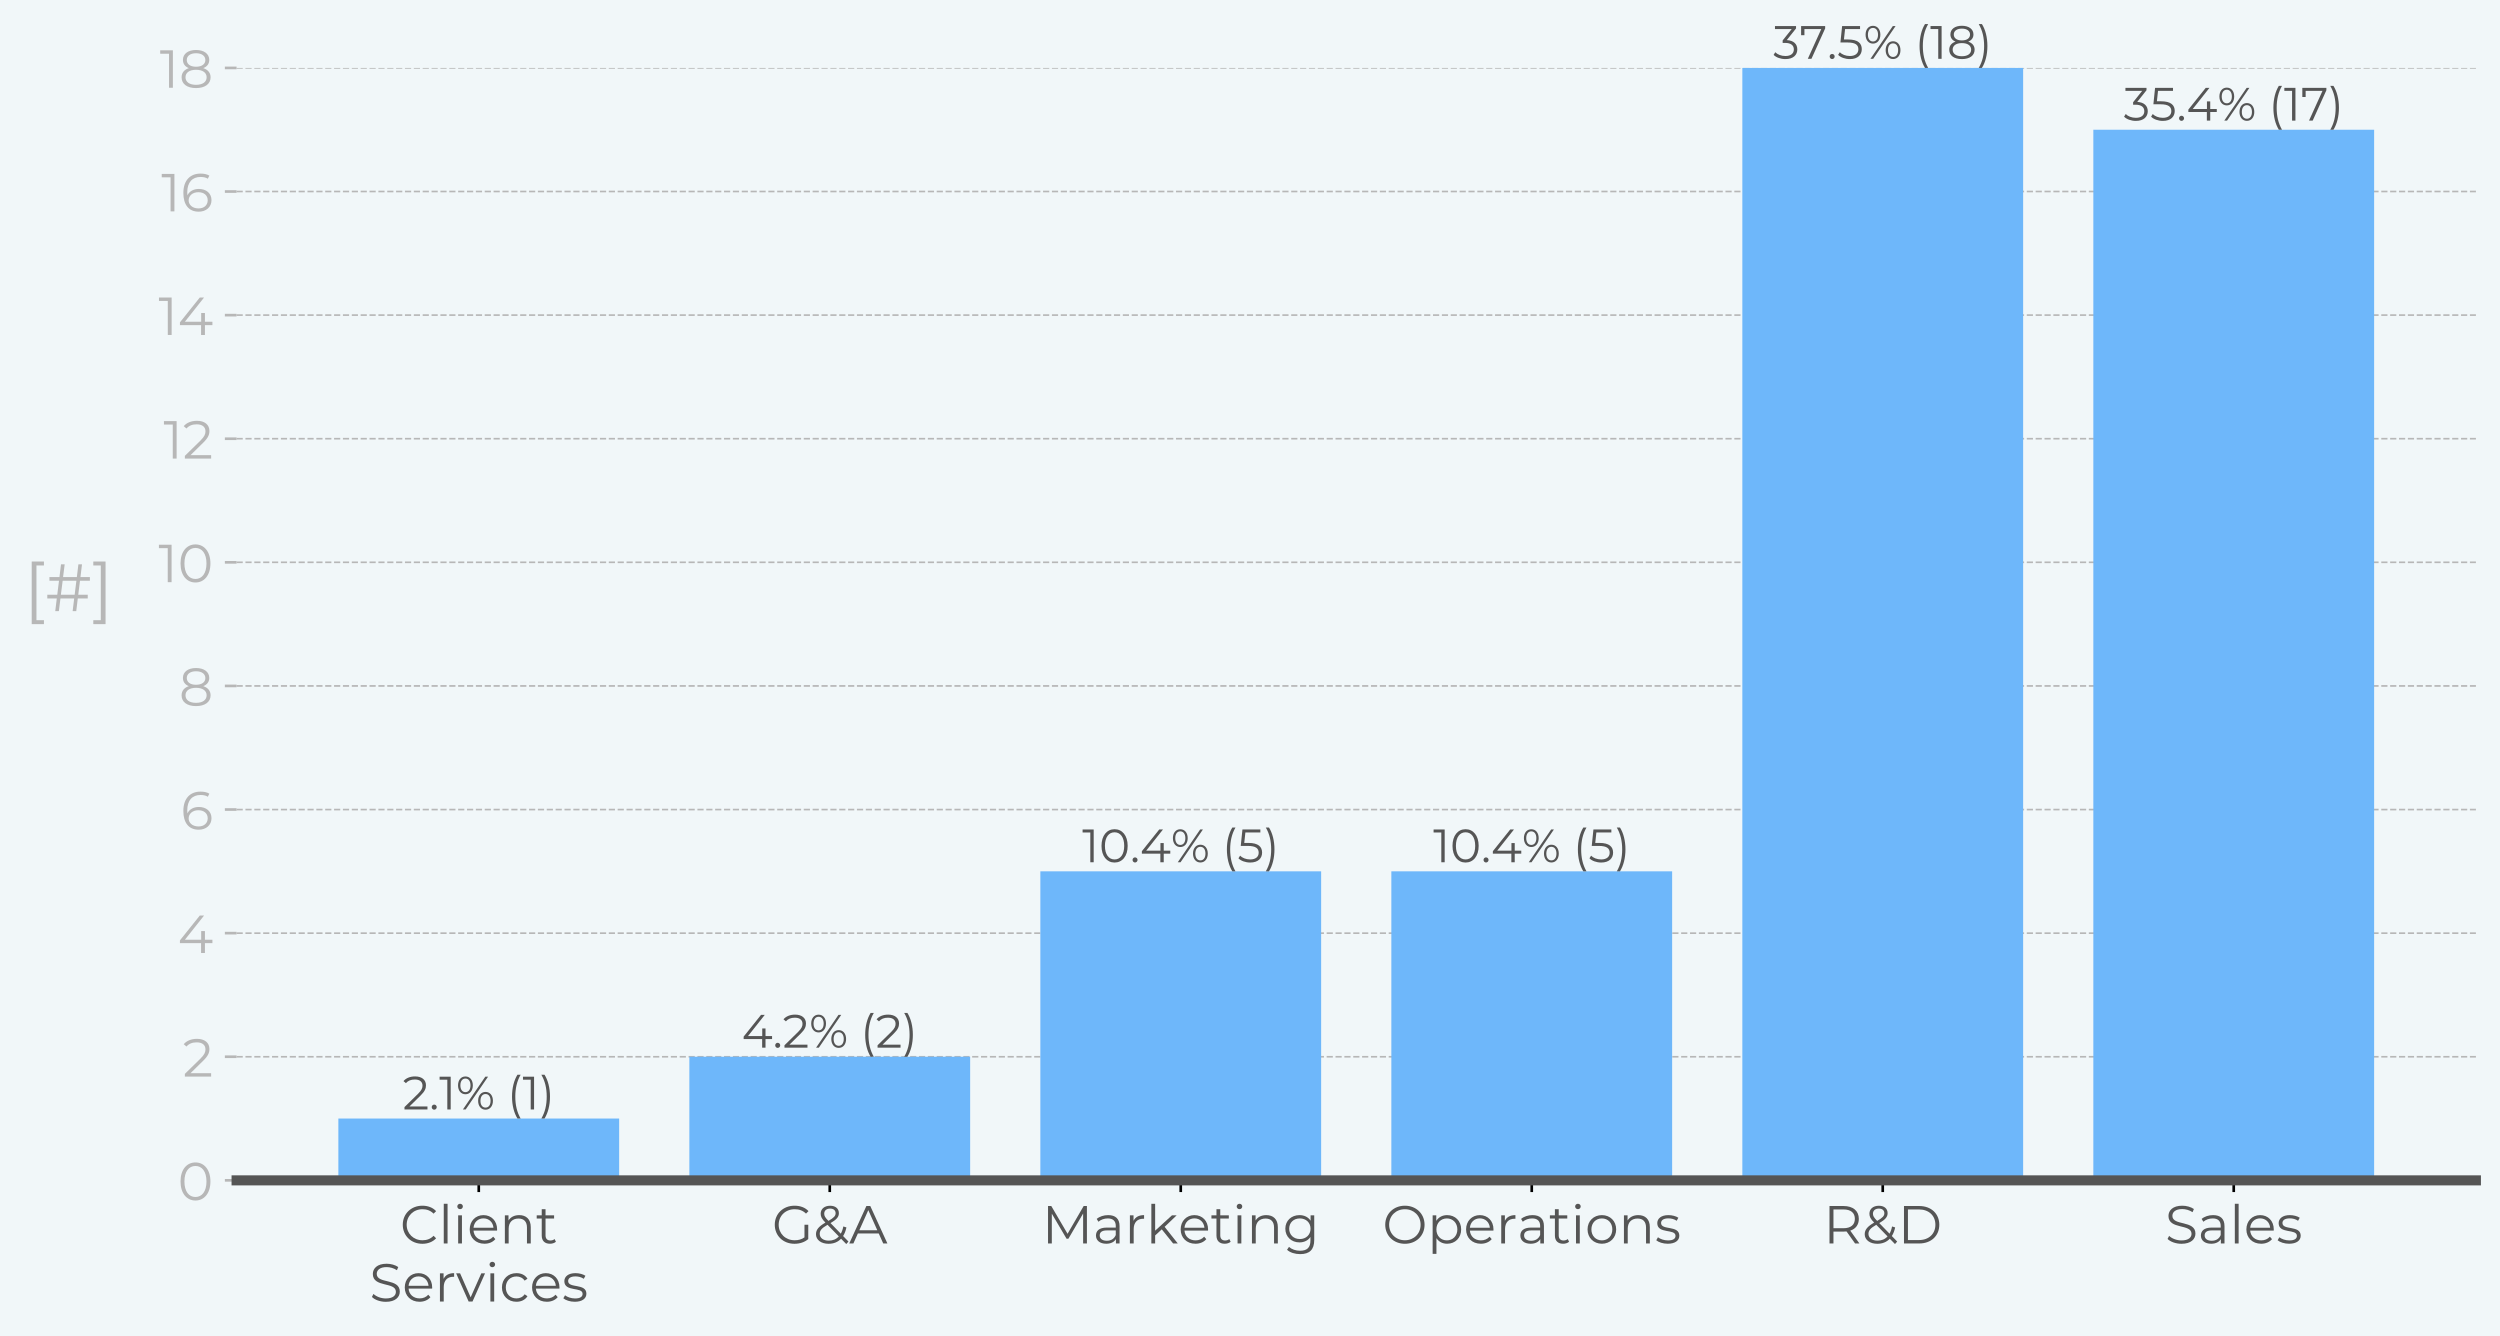
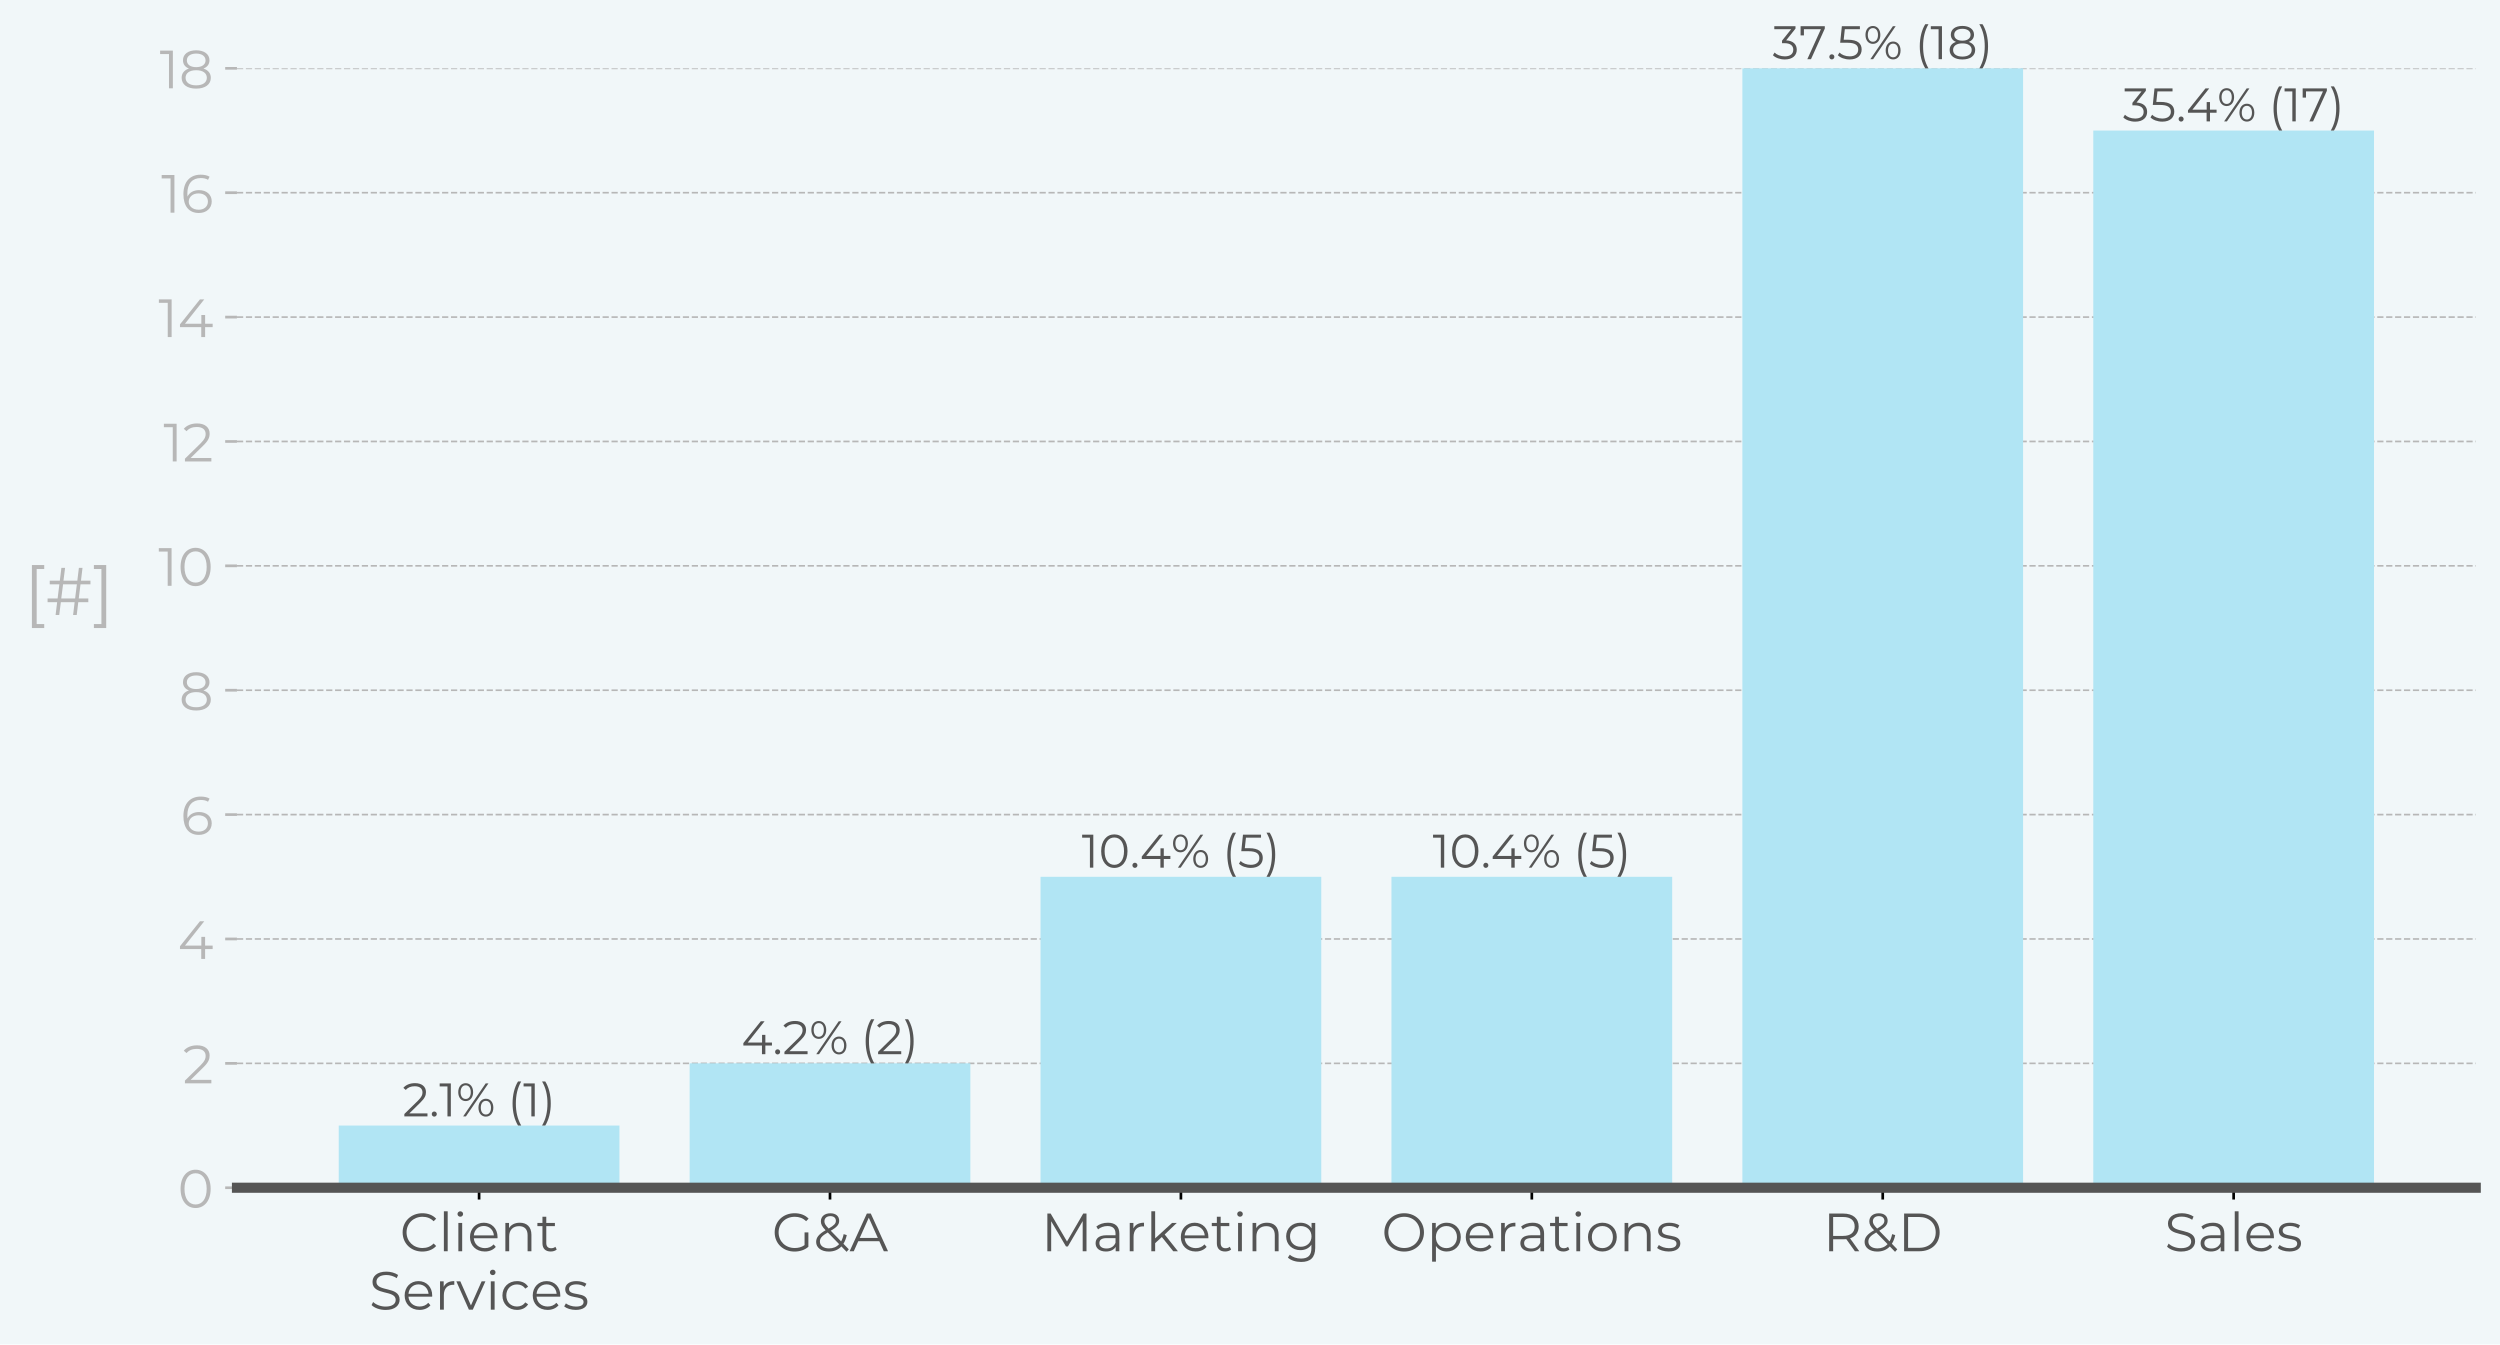
- <svg xmlns="http://www.w3.org/2000/svg" xmlns:xlink="http://www.w3.org/1999/xlink" width="747.539pt" height="399.475pt" viewBox="0 0 747.539 399.475" version="1.1">
+ <svg xmlns="http://www.w3.org/2000/svg" xmlns:xlink="http://www.w3.org/1999/xlink" width="742.895pt" height="399.475pt" viewBox="0 0 742.895 399.475" version="1.1">
  <defs>
    <style type="text/css">*{stroke-linejoin: round; stroke-linecap: butt}</style>
  </defs>
  <g id="figure_1">
    <g id="patch_1">
-       <path d="M 0 399.475  L 747.539 399.475  L 747.539 0  L 0 0  z " style="fill: #f1f7f9" />
+       <path d="M 0 399.475  L 742.895 399.475  L 742.895 0  L 0 0  z " style="fill: #f1f7f9" />
    </g>
    <g id="axes_1">
      <g id="patch_2">
-         <path d="M 70.739 352.945  L 740.339 352.945  L 740.339 20.305  L 70.739 20.305  z " style="fill: #f1f7f9" />
+         <path d="M 70.415 352.945  L 735.695 352.945  L 735.695 20.305  L 70.415 20.305  z " style="fill: #f1f7f9" />
      </g>
      <g id="matplotlib.axis_1">
        <g id="xtick_1">
          <g id="line2d_1">
            <defs>
-               <path id="ma8f47c515c" d="M 0 0  L 0 3.5  " style="stroke: #000000; stroke-width: 0.8" />
+               <path id="m83c3a7f1b8" d="M 0 0  L 0 3.5  " style="stroke: #000000; stroke-width: 0.8" />
            </defs>
            <g>
-               <use xlink:href="#ma8f47c515c" x="143.156" y="352.945" style="stroke: #000000; stroke-width: 0.8" />
+               <use xlink:href="#m83c3a7f1b8" x="142.365" y="352.945" style="stroke: #000000; stroke-width: 0.8" />
            </g>
          </g>
          <g id="text_1">
-             <g style="fill: #555555" transform="translate(119.6026 371.8178)scale(0.16 -0.16)">
+             <g style="fill: #555555" transform="translate(118.8113 371.8178)scale(0.16 -0.16)">
              <defs>
                <path id="Montserrat-Regular-43" d="M 2675 -38  C 3334 -38 3923 186 4320 621  L 4019 922  C 3654 544 3206 384 2694 384  C 1613 384 800 1178 800 2240  C 800 3302 1613 4096 2694 4096  C 3206 4096 3654 3936 4019 3565  L 4320 3866  C 3923 4301 3334 4518 2682 4518  C 1331 4518 333 3552 333 2240  C 333 928 1331 -38 2675 -38  z " transform="scale(0.015625)" />
                <path id="Montserrat-Regular-6c" d="M 634 0  L 1088 0  L 1088 4749  L 634 4749  L 634 0  z " transform="scale(0.015625)" />
                <path id="Montserrat-Regular-69" d="M 864 4102  C 1056 4102 1197 4250 1197 4435  C 1197 4608 1050 4749 864 4749  C 678 4749 531 4602 531 4429  C 531 4250 678 4102 864 4102  z M 634 0  L 1088 0  L 1088 3366  L 634 3366  L 634 0  z " transform="scale(0.015625)" />
                <path id="Montserrat-Regular-65" d="M 3571 1683  C 3571 2694 2886 3392 1939 3392  C 992 3392 294 2682 294 1683  C 294 685 1011 -32 2061 -32  C 2592 -32 3059 160 3360 518  L 3104 813  C 2848 518 2483 371 2074 371  C 1338 371 800 838 749 1542  L 3565 1542  C 3565 1594 3571 1645 3571 1683  z M 1939 3002  C 2598 3002 3078 2541 3136 1882  L 749 1882  C 806 2541 1286 3002 1939 3002  z " transform="scale(0.015625)" />
                <path id="Montserrat-Regular-6e" d="M 2349 3392  C 1766 3392 1312 3155 1069 2746  L 1069 3366  L 634 3366  L 634 0  L 1088 0  L 1088 1766  C 1088 2534 1542 2982 2266 2982  C 2906 2982 3277 2618 3277 1907  L 3277 0  L 3731 0  L 3731 1952  C 3731 2918 3168 3392 2349 3392  z " transform="scale(0.015625)" />
                <path id="Montserrat-Regular-74" d="M 2246 531  C 2118 416 1933 358 1747 358  C 1370 358 1165 576 1165 973  L 1165 2982  L 2189 2982  L 2189 3366  L 1165 3366  L 1165 4102  L 710 4102  L 710 3366  L 109 3366  L 109 2982  L 710 2982  L 710 947  C 710 326 1062 -32 1696 -32  C 1958 -32 2227 45 2406 205  L 2246 531  z " transform="scale(0.015625)" />
              </defs>
              <use xlink:href="#Montserrat-Regular-43" />
              <use xlink:href="#Montserrat-Regular-6c" x="71.9" />
              <use xlink:href="#Montserrat-Regular-69" x="98.8" />
              <use xlink:href="#Montserrat-Regular-65" x="125.7" />
              <use xlink:href="#Montserrat-Regular-6e" x="186.1" />
              <use xlink:href="#Montserrat-Regular-74" x="253.8" />
            </g>
-             <g style="fill: #555555" transform="translate(110.4588 389.1698)scale(0.16 -0.16)">
+             <g style="fill: #555555" transform="translate(109.6676 389.1698)scale(0.16 -0.16)">
              <defs>
                <path id="Montserrat-Regular-53" d="M 1965 -38  C 3110 -38 3635 525 3635 1184  C 3635 2816 877 2074 877 3302  C 877 3750 1242 4115 2061 4115  C 2458 4115 2906 3994 3290 3744  L 3450 4122  C 3091 4371 2566 4518 2061 4518  C 922 4518 410 3949 410 3290  C 410 1632 3168 2387 3168 1158  C 3168 717 2803 365 1965 365  C 1376 365 806 595 486 909  L 301 544  C 634 198 1293 -38 1965 -38  z " transform="scale(0.015625)" />
                <path id="Montserrat-Regular-72" d="M 1069 2707  L 1069 3366  L 634 3366  L 634 0  L 1088 0  L 1088 1715  C 1088 2509 1517 2957 2221 2957  C 2253 2957 2291 2950 2330 2950  L 2330 3392  C 1709 3392 1280 3155 1069 2707  z " transform="scale(0.015625)" />
                <path id="Montserrat-Regular-76" d="M 3014 3366  L 1741 499  L 480 3366  L 6 3366  L 1498 0  L 1965 0  L 3462 3366  L 3014 3366  z " transform="scale(0.015625)" />
                <path id="Montserrat-Regular-63" d="M 2029 -32  C 2598 -32 3078 198 3347 634  L 3008 864  C 2778 525 2419 371 2029 371  C 1293 371 755 890 755 1683  C 755 2470 1293 2995 2029 2995  C 2419 2995 2778 2835 3008 2496  L 3347 2726  C 3078 3168 2598 3392 2029 3392  C 1024 3392 294 2688 294 1683  C 294 678 1024 -32 2029 -32  z " transform="scale(0.015625)" />
                <path id="Montserrat-Regular-73" d="M 1536 -32  C 2413 -32 2925 346 2925 928  C 2925 2221 742 1536 742 2445  C 742 2765 1011 3002 1619 3002  C 1965 3002 2317 2918 2611 2714  L 2810 3078  C 2528 3270 2054 3392 1619 3392  C 762 3392 288 2982 288 2432  C 288 1101 2470 1792 2470 915  C 2470 582 2208 365 1568 365  C 1094 365 640 531 371 742  L 166 384  C 442 147 979 -32 1536 -32  z " transform="scale(0.015625)" />
              </defs>
              <use xlink:href="#Montserrat-Regular-53" />
              <use xlink:href="#Montserrat-Regular-65" x="61.5" />
              <use xlink:href="#Montserrat-Regular-72" x="121.9" />
              <use xlink:href="#Montserrat-Regular-76" x="162" />
              <use xlink:href="#Montserrat-Regular-69" x="216.2" />
              <use xlink:href="#Montserrat-Regular-63" x="243.1" />
              <use xlink:href="#Montserrat-Regular-65" x="299.4" />
              <use xlink:href="#Montserrat-Regular-73" x="359.8" />
            </g>
          </g>
        </g>
        <g id="xtick_2">
          <g id="line2d_2">
            <g>
-               <use xlink:href="#ma8f47c515c" x="248.109" y="352.945" style="stroke: #000000; stroke-width: 0.8" />
+               <use xlink:href="#m83c3a7f1b8" x="246.641" y="352.945" style="stroke: #000000; stroke-width: 0.8" />
            </g>
          </g>
          <g id="text_2">
-             <g style="fill: #555555" transform="translate(230.8368 371.8178)scale(0.16 -0.16)">
+             <g style="fill: #555555" transform="translate(229.3685 371.8178)scale(0.16 -0.16)">
              <defs>
                <path id="Montserrat-Regular-47" d="M 3885 730  C 3539 480 3142 384 2714 384  C 1613 384 800 1178 800 2240  C 800 3309 1613 4096 2720 4096  C 3245 4096 3693 3942 4070 3571  L 4365 3872  C 3968 4301 3379 4518 2701 4518  C 1331 4518 333 3552 333 2240  C 333 928 1331 -38 2694 -38  C 3315 -38 3917 154 4339 531  L 4339 2240  L 3885 2240  L 3885 730  z " transform="scale(0.015625)" />
                <path id="Montserrat-Regular-26" d="M 4198 230  L 3558 890  C 3738 1171 3872 1517 3955 1920  L 3584 2035  C 3520 1696 3418 1408 3283 1171  L 2054 2438  C 2784 2861 3053 3174 3053 3622  C 3053 4179 2643 4512 2010 4512  C 1318 4512 877 4128 877 3558  C 877 3213 1005 2944 1440 2496  C 621 2022 314 1632 314 1101  C 314 422 941 -38 1818 -38  C 2426 -38 2938 166 3315 570  L 3936 -70  L 4198 230  z M 2010 4173  C 2426 4173 2662 3949 2662 3616  C 2662 3296 2451 3072 1805 2701  C 1395 3117 1299 3302 1299 3565  C 1299 3923 1562 4173 2010 4173  z M 1843 339  C 1197 339 762 659 762 1146  C 762 1542 979 1824 1696 2234  L 3046 845  C 2739 506 2330 339 1843 339  z " transform="scale(0.015625)" />
                <path id="Montserrat-Regular-41" d="M 4077 0  L 4576 0  L 2528 4480  L 2061 4480  L 13 0  L 506 0  L 1043 1197  L 3539 1197  L 4077 0  z M 1216 1581  L 2291 3987  L 3366 1581  L 1216 1581  z " transform="scale(0.015625)" />
              </defs>
              <use xlink:href="#Montserrat-Regular-47" />
              <use xlink:href="#Montserrat-Regular-26" x="77.3" />
              <use xlink:href="#Montserrat-Regular-41" x="144.2" />
            </g>
          </g>
        </g>
        <g id="xtick_3">
          <g id="line2d_3">
            <g>
-               <use xlink:href="#ma8f47c515c" x="353.062" y="352.945" style="stroke: #000000; stroke-width: 0.8" />
+               <use xlink:href="#m83c3a7f1b8" x="350.917" y="352.945" style="stroke: #000000; stroke-width: 0.8" />
            </g>
          </g>
          <g id="text_3">
-             <g style="fill: #555555" transform="translate(311.551 371.8178)scale(0.16 -0.16)">
+             <g style="fill: #555555" transform="translate(309.4056 371.8178)scale(0.16 -0.16)">
              <defs>
                <path id="Montserrat-Regular-4d" d="M 4992 4480  L 3066 1158  L 1120 4480  L 730 4480  L 730 0  L 1184 0  L 1184 3565  L 2944 570  L 3168 570  L 4928 3584  L 4928 0  L 5382 0  L 5382 4480  L 4992 4480  z " transform="scale(0.015625)" />
                <path id="Montserrat-Regular-61" d="M 1811 3392  C 1280 3392 781 3226 442 2938  L 646 2598  C 922 2842 1331 2995 1766 2995  C 2394 2995 2720 2682 2720 2106  L 2720 1901  L 1651 1901  C 685 1901 352 1466 352 947  C 352 365 819 -32 1581 -32  C 2138 -32 2534 179 2739 525  L 2739 0  L 3174 0  L 3174 2086  C 3174 2957 2682 3392 1811 3392  z M 1651 326  C 1114 326 800 570 800 960  C 800 1306 1011 1562 1664 1562  L 2720 1562  L 2720 1011  C 2541 570 2163 326 1651 326  z " transform="scale(0.015625)" />
                <path id="Montserrat-Regular-6b" d="M 3238 0  L 3795 0  L 2221 1990  L 3661 3366  L 3098 3366  L 1088 1530  L 1088 4749  L 634 4749  L 634 0  L 1088 0  L 1088 960  L 1882 1690  L 3238 0  z " transform="scale(0.015625)" />
                <path id="Montserrat-Regular-67" d="M 3315 3366  L 3315 2720  C 3034 3162 2547 3392 1984 3392  C 1024 3392 294 2733 294 1766  C 294 800 1024 128 1984 128  C 2534 128 3014 352 3296 781  L 3296 352  C 3296 -480 2906 -870 2054 -870  C 1536 -870 1050 -698 730 -410  L 499 -755  C 851 -1088 1453 -1274 2067 -1274  C 3181 -1274 3750 -749 3750 410  L 3750 3366  L 3315 3366  z M 2029 531  C 1286 531 755 1037 755 1766  C 755 2496 1286 2995 2029 2995  C 2771 2995 3309 2496 3309 1766  C 3309 1037 2771 531 2029 531  z " transform="scale(0.015625)" />
              </defs>
              <use xlink:href="#Montserrat-Regular-4d" />
              <use xlink:href="#Montserrat-Regular-61" x="95.5" />
              <use xlink:href="#Montserrat-Regular-72" x="154.5" />
              <use xlink:href="#Montserrat-Regular-6b" x="194.6" />
              <use xlink:href="#Montserrat-Regular-65" x="254.7" />
              <use xlink:href="#Montserrat-Regular-74" x="315.1" />
              <use xlink:href="#Montserrat-Regular-69" x="355.7" />
              <use xlink:href="#Montserrat-Regular-6e" x="382.6" />
              <use xlink:href="#Montserrat-Regular-67" x="450.3" />
            </g>
          </g>
        </g>
        <g id="xtick_4">
          <g id="line2d_4">
            <g>
-               <use xlink:href="#ma8f47c515c" x="458.015" y="352.945" style="stroke: #000000; stroke-width: 0.8" />
+               <use xlink:href="#m83c3a7f1b8" x="455.193" y="352.945" style="stroke: #000000; stroke-width: 0.8" />
            </g>
          </g>
          <g id="text_4">
-             <g style="fill: #555555" transform="translate(413.374 371.8178)scale(0.16 -0.16)">
+             <g style="fill: #555555" transform="translate(410.5514 371.8178)scale(0.16 -0.16)">
              <defs>
                <path id="Montserrat-Regular-4f" d="M 2688 -38  C 4032 -38 5037 928 5037 2240  C 5037 3552 4032 4518 2688 4518  C 1331 4518 333 3546 333 2240  C 333 934 1331 -38 2688 -38  z M 2688 384  C 1606 384 800 1171 800 2240  C 800 3309 1606 4096 2688 4096  C 3763 4096 4563 3309 4563 2240  C 4563 1171 3763 384 2688 384  z " transform="scale(0.015625)" />
                <path id="Montserrat-Regular-70" d="M 2368 3392  C 1811 3392 1344 3149 1069 2701  L 1069 3366  L 634 3366  L 634 -1242  L 1088 -1242  L 1088 634  C 1370 198 1830 -32 2368 -32  C 3328 -32 4045 659 4045 1683  C 4045 2701 3328 3392 2368 3392  z M 2336 371  C 1619 371 1082 896 1082 1683  C 1082 2464 1619 2995 2336 2995  C 3046 2995 3590 2464 3590 1683  C 3590 896 3046 371 2336 371  z " transform="scale(0.015625)" />
                <path id="Montserrat-Regular-6f" d="M 2010 -32  C 2995 -32 3718 685 3718 1683  C 3718 2682 2995 3392 2010 3392  C 1024 3392 294 2682 294 1683  C 294 685 1024 -32 2010 -32  z M 2010 371  C 1293 371 755 896 755 1683  C 755 2470 1293 2995 2010 2995  C 2726 2995 3258 2470 3258 1683  C 3258 896 2726 371 2010 371  z " transform="scale(0.015625)" />
              </defs>
              <use xlink:href="#Montserrat-Regular-4f" />
              <use xlink:href="#Montserrat-Regular-70" x="83.9" />
              <use xlink:href="#Montserrat-Regular-65" x="151.7" />
              <use xlink:href="#Montserrat-Regular-72" x="212.1" />
              <use xlink:href="#Montserrat-Regular-61" x="252.2" />
              <use xlink:href="#Montserrat-Regular-74" x="311.2" />
              <use xlink:href="#Montserrat-Regular-69" x="351.8" />
              <use xlink:href="#Montserrat-Regular-6f" x="378.7" />
              <use xlink:href="#Montserrat-Regular-6e" x="441.4" />
              <use xlink:href="#Montserrat-Regular-73" x="509.1" />
            </g>
          </g>
        </g>
        <g id="xtick_5">
          <g id="line2d_5">
            <g>
-               <use xlink:href="#ma8f47c515c" x="562.968" y="352.945" style="stroke: #000000; stroke-width: 0.8" />
+               <use xlink:href="#m83c3a7f1b8" x="559.469" y="352.945" style="stroke: #000000; stroke-width: 0.8" />
            </g>
          </g>
          <g id="text_5">
-             <g style="fill: #555555" transform="translate(545.2245 371.8178)scale(0.16 -0.16)">
+             <g style="fill: #555555" transform="translate(541.7248 371.8178)scale(0.16 -0.16)">
              <defs>
                <path id="Montserrat-Regular-52" d="M 4307 0  L 3213 1536  C 3866 1747 4237 2240 4237 2944  C 4237 3904 3546 4480 2406 4480  L 730 4480  L 730 0  L 1203 0  L 1203 1421  L 2406 1421  C 2534 1421 2650 1427 2765 1440  L 3789 0  L 4307 0  z M 2394 1824  L 1203 1824  L 1203 4070  L 2394 4070  C 3290 4070 3763 3661 3763 2944  C 3763 2240 3290 1824 2394 1824  z " transform="scale(0.015625)" />
                <path id="Montserrat-Regular-44" d="M 730 0  L 2554 0  C 3987 0 4954 922 4954 2240  C 4954 3558 3987 4480 2554 4480  L 730 4480  L 730 0  z M 1203 410  L 1203 4070  L 2528 4070  C 3718 4070 4486 3315 4486 2240  C 4486 1165 3718 410 2528 410  L 1203 410  z " transform="scale(0.015625)" />
              </defs>
              <use xlink:href="#Montserrat-Regular-52" />
              <use xlink:href="#Montserrat-Regular-26" x="72.3" />
              <use xlink:href="#Montserrat-Regular-44" x="139.2" />
            </g>
          </g>
        </g>
        <g id="xtick_6">
          <g id="line2d_6">
            <g>
-               <use xlink:href="#ma8f47c515c" x="667.921" y="352.945" style="stroke: #000000; stroke-width: 0.8" />
+               <use xlink:href="#m83c3a7f1b8" x="663.744" y="352.945" style="stroke: #000000; stroke-width: 0.8" />
            </g>
          </g>
          <g id="text_6">
-             <g style="fill: #555555" transform="translate(647.3837 371.8178)scale(0.16 -0.16)">
+             <g style="fill: #555555" transform="translate(643.2069 371.8178)scale(0.16 -0.16)">
              <use xlink:href="#Montserrat-Regular-53" />
              <use xlink:href="#Montserrat-Regular-61" x="61.5" />
              <use xlink:href="#Montserrat-Regular-6c" x="120.5" />
              <use xlink:href="#Montserrat-Regular-65" x="147.4" />
              <use xlink:href="#Montserrat-Regular-73" x="207.8" />
            </g>
          </g>
        </g>
      </g>
      <g id="matplotlib.axis_2">
        <g id="ytick_1">
          <g id="line2d_7">
-             <path d="M 70.739 352.945  L 740.339 352.945  " clip-path="url(#p6b6da57f91)" style="fill: none; stroke-dasharray: 1.85,0.8; stroke-dashoffset: 0; stroke: #b7b7b7; stroke-width: 0.5" />
+             <path d="M 70.415 352.945  L 735.695 352.945  " clip-path="url(#p5bf61654b7)" style="fill: none; stroke-dasharray: 1.85,0.8; stroke-dashoffset: 0; stroke: #b7b7b7; stroke-width: 0.5" />
          </g>
          <g id="line2d_8">
            <defs>
-               <path id="m1469fabebe" d="M 0 0  L -3.5 0  " style="stroke: #b7b7b7; stroke-width: 0.8" />
+               <path id="m6d480385ce" d="M 0 0  L -3.5 0  " style="stroke: #b7b7b7; stroke-width: 0.8" />
            </defs>
            <g>
-               <use xlink:href="#m1469fabebe" x="70.739" y="352.945" style="fill: #b7b7b7; stroke: #b7b7b7; stroke-width: 0.8" />
+               <use xlink:href="#m6d480385ce" x="70.415" y="352.945" style="fill: #b7b7b7; stroke: #b7b7b7; stroke-width: 0.8" />
            </g>
          </g>
          <g id="text_7">
-             <g style="fill: #b7b7b7" transform="translate(53.14625 358.8816)scale(0.16 -0.16)">
+             <g style="fill: #b7b7b7" transform="translate(52.82225 358.8816)scale(0.16 -0.16)">
              <defs>
                <path id="Montserrat-Regular-30" d="M 2118 -38  C 3155 -38 3910 813 3910 2240  C 3910 3667 3155 4518 2118 4518  C 1082 4518 333 3667 333 2240  C 333 813 1082 -38 2118 -38  z M 2118 384  C 1338 384 800 1043 800 2240  C 800 3437 1338 4096 2118 4096  C 2899 4096 3437 3437 3437 2240  C 3437 1043 2899 384 2118 384  z " transform="scale(0.015625)" />
              </defs>
              <use xlink:href="#Montserrat-Regular-30" />
            </g>
          </g>
        </g>
        <g id="ytick_2">
          <g id="line2d_9">
-             <path d="M 70.739 315.985  L 740.339 315.985  " clip-path="url(#p6b6da57f91)" style="fill: none; stroke-dasharray: 1.85,0.8; stroke-dashoffset: 0; stroke: #b7b7b7; stroke-width: 0.5" />
+             <path d="M 70.415 315.985  L 735.695 315.985  " clip-path="url(#p5bf61654b7)" style="fill: none; stroke-dasharray: 1.85,0.8; stroke-dashoffset: 0; stroke: #b7b7b7; stroke-width: 0.5" />
          </g>
          <g id="line2d_10">
            <g>
-               <use xlink:href="#m1469fabebe" x="70.739" y="315.985" style="fill: #b7b7b7; stroke: #b7b7b7; stroke-width: 0.8" />
+               <use xlink:href="#m6d480385ce" x="70.415" y="315.985" style="fill: #b7b7b7; stroke: #b7b7b7; stroke-width: 0.8" />
            </g>
          </g>
          <g id="text_8">
-             <g style="fill: #b7b7b7" transform="translate(54.65125 321.9216)scale(0.16 -0.16)">
+             <g style="fill: #b7b7b7" transform="translate(54.32725 321.9216)scale(0.16 -0.16)">
              <defs>
                <path id="Montserrat-Regular-32" d="M 928 410  L 2451 1907  C 3053 2496 3187 2880 3187 3309  C 3187 4058 2611 4518 1702 4518  C 1018 4518 461 4288 115 3878  L 442 3597  C 736 3936 1139 4096 1664 4096  C 2349 4096 2714 3776 2714 3258  C 2714 2950 2618 2650 2112 2150  L 250 326  L 250 0  L 3392 0  L 3392 410  L 928 410  z " transform="scale(0.015625)" />
              </defs>
              <use xlink:href="#Montserrat-Regular-32" />
            </g>
          </g>
        </g>
        <g id="ytick_3">
          <g id="line2d_11">
-             <path d="M 70.739 279.025  L 740.339 279.025  " clip-path="url(#p6b6da57f91)" style="fill: none; stroke-dasharray: 1.85,0.8; stroke-dashoffset: 0; stroke: #b7b7b7; stroke-width: 0.5" />
+             <path d="M 70.415 279.025  L 735.695 279.025  " clip-path="url(#p5bf61654b7)" style="fill: none; stroke-dasharray: 1.85,0.8; stroke-dashoffset: 0; stroke: #b7b7b7; stroke-width: 0.5" />
          </g>
          <g id="line2d_12">
            <g>
-               <use xlink:href="#m1469fabebe" x="70.739" y="279.025" style="fill: #b7b7b7; stroke: #b7b7b7; stroke-width: 0.8" />
+               <use xlink:href="#m6d480385ce" x="70.415" y="279.025" style="fill: #b7b7b7; stroke: #b7b7b7; stroke-width: 0.8" />
            </g>
          </g>
          <g id="text_9">
-             <g style="fill: #b7b7b7" transform="translate(53.16375 284.9616)scale(0.16 -0.16)">
+             <g style="fill: #b7b7b7" transform="translate(52.83975 284.9616)scale(0.16 -0.16)">
              <defs>
                <path id="Montserrat-Regular-34" d="M 4141 1587  L 3245 1587  L 3245 2624  L 2797 2624  L 2797 1587  L 851 1587  L 3142 4480  L 2630 4480  L 256 1510  L 256 1178  L 2784 1178  L 2784 0  L 3245 0  L 3245 1178  L 4141 1178  L 4141 1587  z " transform="scale(0.015625)" />
              </defs>
              <use xlink:href="#Montserrat-Regular-34" />
            </g>
          </g>
        </g>
        <g id="ytick_4">
          <g id="line2d_13">
-             <path d="M 70.739 242.065  L 740.339 242.065  " clip-path="url(#p6b6da57f91)" style="fill: none; stroke-dasharray: 1.85,0.8; stroke-dashoffset: 0; stroke: #b7b7b7; stroke-width: 0.5" />
+             <path d="M 70.415 242.065  L 735.695 242.065  " clip-path="url(#p5bf61654b7)" style="fill: none; stroke-dasharray: 1.85,0.8; stroke-dashoffset: 0; stroke: #b7b7b7; stroke-width: 0.5" />
          </g>
          <g id="line2d_14">
            <g>
-               <use xlink:href="#m1469fabebe" x="70.739" y="242.065" style="fill: #b7b7b7; stroke: #b7b7b7; stroke-width: 0.8" />
+               <use xlink:href="#m6d480385ce" x="70.415" y="242.065" style="fill: #b7b7b7; stroke: #b7b7b7; stroke-width: 0.8" />
            </g>
          </g>
          <g id="text_10">
-             <g style="fill: #b7b7b7" transform="translate(53.99375 248.0016)scale(0.16 -0.16)">
+             <g style="fill: #b7b7b7" transform="translate(53.66975 248.0016)scale(0.16 -0.16)">
              <defs>
                <path id="Montserrat-Regular-36" d="M 2189 2682  C 1568 2682 1043 2406 819 1914  C 806 2048 800 2176 800 2278  C 800 3494 1421 4115 2387 4115  C 2720 4115 3027 4058 3258 3904  L 3443 4275  C 3162 4448 2784 4518 2381 4518  C 1165 4518 333 3725 333 2202  C 333 787 979 -38 2170 -38  C 3040 -38 3699 499 3699 1338  C 3699 2157 3078 2682 2189 2682  z M 2150 352  C 1376 352 966 819 966 1312  C 966 1869 1434 2291 2118 2291  C 2810 2291 3245 1914 3245 1325  C 3245 730 2797 352 2150 352  z " transform="scale(0.015625)" />
              </defs>
              <use xlink:href="#Montserrat-Regular-36" />
            </g>
          </g>
        </g>
        <g id="ytick_5">
          <g id="line2d_15">
-             <path d="M 70.739 205.105  L 740.339 205.105  " clip-path="url(#p6b6da57f91)" style="fill: none; stroke-dasharray: 1.85,0.8; stroke-dashoffset: 0; stroke: #b7b7b7; stroke-width: 0.5" />
+             <path d="M 70.415 205.105  L 735.695 205.105  " clip-path="url(#p5bf61654b7)" style="fill: none; stroke-dasharray: 1.85,0.8; stroke-dashoffset: 0; stroke: #b7b7b7; stroke-width: 0.5" />
          </g>
          <g id="line2d_16">
            <g>
-               <use xlink:href="#m1469fabebe" x="70.739" y="205.105" style="fill: #b7b7b7; stroke: #b7b7b7; stroke-width: 0.8" />
+               <use xlink:href="#m6d480385ce" x="70.415" y="205.105" style="fill: #b7b7b7; stroke: #b7b7b7; stroke-width: 0.8" />
            </g>
          </g>
          <g id="text_11">
-             <g style="fill: #b7b7b7" transform="translate(53.53125 211.0416)scale(0.16 -0.16)">
+             <g style="fill: #b7b7b7" transform="translate(53.20725 211.0416)scale(0.16 -0.16)">
              <defs>
                <path id="Montserrat-Regular-38" d="M 2899 2349  C 3360 2528 3616 2867 3616 3334  C 3616 4064 2982 4518 2035 4518  C 1088 4518 467 4064 467 3334  C 467 2867 717 2528 1171 2349  C 614 2163 307 1786 307 1248  C 307 454 960 -38 2035 -38  C 3104 -38 3776 454 3776 1248  C 3776 1779 3462 2163 2899 2349  z M 928 3322  C 928 3821 1357 4128 2035 4128  C 2707 4128 3149 3821 3149 3315  C 3149 2829 2733 2515 2035 2515  C 1338 2515 928 2829 928 3322  z M 2035 352  C 1242 352 774 698 774 1254  C 774 1805 1242 2150 2035 2150  C 2829 2150 3302 1805 3302 1254  C 3302 698 2829 352 2035 352  z " transform="scale(0.015625)" />
              </defs>
              <use xlink:href="#Montserrat-Regular-38" />
            </g>
          </g>
        </g>
        <g id="ytick_6">
          <g id="line2d_17">
-             <path d="M 70.739 168.145  L 740.339 168.145  " clip-path="url(#p6b6da57f91)" style="fill: none; stroke-dasharray: 1.85,0.8; stroke-dashoffset: 0; stroke: #b7b7b7; stroke-width: 0.5" />
+             <path d="M 70.415 168.145  L 735.695 168.145  " clip-path="url(#p5bf61654b7)" style="fill: none; stroke-dasharray: 1.85,0.8; stroke-dashoffset: 0; stroke: #b7b7b7; stroke-width: 0.5" />
          </g>
          <g id="line2d_18">
            <g>
-               <use xlink:href="#m1469fabebe" x="70.739" y="168.145" style="fill: #b7b7b7; stroke: #b7b7b7; stroke-width: 0.8" />
+               <use xlink:href="#m6d480385ce" x="70.415" y="168.145" style="fill: #b7b7b7; stroke: #b7b7b7; stroke-width: 0.8" />
            </g>
          </g>
          <g id="text_12">
-             <g style="fill: #b7b7b7" transform="translate(47.37125 174.0816)scale(0.16 -0.16)">
+             <g style="fill: #b7b7b7" transform="translate(47.04725 174.0816)scale(0.16 -0.16)">
              <defs>
                <path id="Montserrat-Regular-31" d="M 58 4480  L 58 4070  L 1114 4070  L 1114 0  L 1574 0  L 1574 4480  L 58 4480  z " transform="scale(0.015625)" />
              </defs>
              <use xlink:href="#Montserrat-Regular-31" />
              <use xlink:href="#Montserrat-Regular-30" x="36.1" />
            </g>
          </g>
        </g>
        <g id="ytick_7">
          <g id="line2d_19">
-             <path d="M 70.739 131.185  L 740.339 131.185  " clip-path="url(#p6b6da57f91)" style="fill: none; stroke-dasharray: 1.85,0.8; stroke-dashoffset: 0; stroke: #b7b7b7; stroke-width: 0.5" />
+             <path d="M 70.415 131.185  L 735.695 131.185  " clip-path="url(#p5bf61654b7)" style="fill: none; stroke-dasharray: 1.85,0.8; stroke-dashoffset: 0; stroke: #b7b7b7; stroke-width: 0.5" />
          </g>
          <g id="line2d_20">
            <g>
-               <use xlink:href="#m1469fabebe" x="70.739" y="131.185" style="fill: #b7b7b7; stroke: #b7b7b7; stroke-width: 0.8" />
+               <use xlink:href="#m6d480385ce" x="70.415" y="131.185" style="fill: #b7b7b7; stroke: #b7b7b7; stroke-width: 0.8" />
            </g>
          </g>
          <g id="text_13">
-             <g style="fill: #b7b7b7" transform="translate(48.87625 137.1216)scale(0.16 -0.16)">
+             <g style="fill: #b7b7b7" transform="translate(48.55225 137.1216)scale(0.16 -0.16)">
              <use xlink:href="#Montserrat-Regular-31" />
              <use xlink:href="#Montserrat-Regular-32" x="36.1" />
            </g>
          </g>
        </g>
        <g id="ytick_8">
          <g id="line2d_21">
-             <path d="M 70.739 94.225  L 740.339 94.225  " clip-path="url(#p6b6da57f91)" style="fill: none; stroke-dasharray: 1.85,0.8; stroke-dashoffset: 0; stroke: #b7b7b7; stroke-width: 0.5" />
+             <path d="M 70.415 94.225  L 735.695 94.225  " clip-path="url(#p5bf61654b7)" style="fill: none; stroke-dasharray: 1.85,0.8; stroke-dashoffset: 0; stroke: #b7b7b7; stroke-width: 0.5" />
          </g>
          <g id="line2d_22">
            <g>
-               <use xlink:href="#m1469fabebe" x="70.739" y="94.225" style="fill: #b7b7b7; stroke: #b7b7b7; stroke-width: 0.8" />
+               <use xlink:href="#m6d480385ce" x="70.415" y="94.225" style="fill: #b7b7b7; stroke: #b7b7b7; stroke-width: 0.8" />
            </g>
          </g>
          <g id="text_14">
-             <g style="fill: #b7b7b7" transform="translate(47.38875 100.1616)scale(0.16 -0.16)">
+             <g style="fill: #b7b7b7" transform="translate(47.06475 100.1616)scale(0.16 -0.16)">
              <use xlink:href="#Montserrat-Regular-31" />
              <use xlink:href="#Montserrat-Regular-34" x="36.1" />
            </g>
          </g>
        </g>
        <g id="ytick_9">
          <g id="line2d_23">
-             <path d="M 70.739 57.265  L 740.339 57.265  " clip-path="url(#p6b6da57f91)" style="fill: none; stroke-dasharray: 1.85,0.8; stroke-dashoffset: 0; stroke: #b7b7b7; stroke-width: 0.5" />
+             <path d="M 70.415 57.265  L 735.695 57.265  " clip-path="url(#p5bf61654b7)" style="fill: none; stroke-dasharray: 1.85,0.8; stroke-dashoffset: 0; stroke: #b7b7b7; stroke-width: 0.5" />
          </g>
          <g id="line2d_24">
            <g>
-               <use xlink:href="#m1469fabebe" x="70.739" y="57.265" style="fill: #b7b7b7; stroke: #b7b7b7; stroke-width: 0.8" />
+               <use xlink:href="#m6d480385ce" x="70.415" y="57.265" style="fill: #b7b7b7; stroke: #b7b7b7; stroke-width: 0.8" />
            </g>
          </g>
          <g id="text_15">
-             <g style="fill: #b7b7b7" transform="translate(48.21875 63.20156)scale(0.16 -0.16)">
+             <g style="fill: #b7b7b7" transform="translate(47.89475 63.20156)scale(0.16 -0.16)">
              <use xlink:href="#Montserrat-Regular-31" />
              <use xlink:href="#Montserrat-Regular-36" x="36.1" />
            </g>
          </g>
        </g>
        <g id="ytick_10">
          <g id="line2d_25">
-             <path d="M 70.739 20.305  L 740.339 20.305  " clip-path="url(#p6b6da57f91)" style="fill: none; stroke-dasharray: 1.85,0.8; stroke-dashoffset: 0; stroke: #b7b7b7; stroke-width: 0.5" />
+             <path d="M 70.415 20.305  L 735.695 20.305  " clip-path="url(#p5bf61654b7)" style="fill: none; stroke-dasharray: 1.85,0.8; stroke-dashoffset: 0; stroke: #b7b7b7; stroke-width: 0.5" />
          </g>
          <g id="line2d_26">
            <g>
-               <use xlink:href="#m1469fabebe" x="70.739" y="20.305" style="fill: #b7b7b7; stroke: #b7b7b7; stroke-width: 0.8" />
+               <use xlink:href="#m6d480385ce" x="70.415" y="20.305" style="fill: #b7b7b7; stroke: #b7b7b7; stroke-width: 0.8" />
            </g>
          </g>
          <g id="text_16">
-             <g style="fill: #b7b7b7" transform="translate(47.75625 26.24156)scale(0.16 -0.16)">
+             <g style="fill: #b7b7b7" transform="translate(47.43225 26.24156)scale(0.16 -0.16)">
              <use xlink:href="#Montserrat-Regular-31" />
              <use xlink:href="#Montserrat-Regular-38" x="36.1" />
            </g>
          </g>
        </g>
        <g id="text_17">
          <g style="fill: #b7b7b7" transform="translate(7.2 182.7441)scale(0.2 -0.2)">
            <defs>
              <path id="Montserrat-Regular-5b" d="M 730 -1242  L 1901 -1242  L 1901 -864  L 1184 -864  L 1184 4371  L 1901 4371  L 1901 4749  L 730 4749  L 730 -1242  z " transform="scale(0.015625)" />
              <path id="Montserrat-Regular-23" d="M 4262 2912  L 4262 3264  L 3360 3264  L 3507 4480  L 3162 4480  L 3014 3264  L 1696 3264  L 1850 4480  L 1498 4480  L 1350 3264  L 390 3264  L 390 2912  L 1306 2912  L 1139 1568  L 186 1568  L 186 1216  L 1094 1216  L 947 0  L 1293 0  L 1446 1216  L 2758 1216  L 2611 0  L 2957 0  L 3104 1216  L 4058 1216  L 4058 1568  L 3149 1568  L 3315 2912  L 4262 2912  z M 2803 1568  L 1485 1568  L 1658 2912  L 2970 2912  L 2803 1568  z " transform="scale(0.015625)" />
              <path id="Montserrat-Regular-5d" d="M 1306 -1242  L 1306 4749  L 134 4749  L 134 4371  L 851 4371  L 851 -864  L 134 -864  L 134 -1242  L 1306 -1242  z " transform="scale(0.015625)" />
            </defs>
            <use xlink:href="#Montserrat-Regular-5b" />
            <use xlink:href="#Montserrat-Regular-23" x="31.8" />
            <use xlink:href="#Montserrat-Regular-5d" x="101.4" />
          </g>
        </g>
      </g>
      <g id="patch_3">
-         <path d="M 101.175 352.945  L 185.137 352.945  L 185.137 334.465  L 101.175 334.465  z " clip-path="url(#p6b6da57f91)" style="fill: #6eb7fa" />
+         <path d="M 100.655 352.945  L 184.075 352.945  L 184.075 334.465  L 100.655 334.465  z " clip-path="url(#p5bf61654b7)" style="fill: #b1e5f4" />
      </g>
      <g id="patch_4">
-         <path d="M 206.128 352.945  L 290.09 352.945  L 290.09 315.985  L 206.128 315.985  z " clip-path="url(#p6b6da57f91)" style="fill: #6eb7fa" />
+         <path d="M 204.931 352.945  L 288.351 352.945  L 288.351 315.985  L 204.931 315.985  z " clip-path="url(#p5bf61654b7)" style="fill: #b1e5f4" />
      </g>
      <g id="patch_5">
-         <path d="M 311.081 352.945  L 395.043 352.945  L 395.043 260.545  L 311.081 260.545  z " clip-path="url(#p6b6da57f91)" style="fill: #6eb7fa" />
+         <path d="M 309.206 352.945  L 392.627 352.945  L 392.627 260.545  L 309.206 260.545  z " clip-path="url(#p5bf61654b7)" style="fill: #b1e5f4" />
      </g>
      <g id="patch_6">
-         <path d="M 416.034 352.945  L 499.996 352.945  L 499.996 260.545  L 416.034 260.545  z " clip-path="url(#p6b6da57f91)" style="fill: #6eb7fa" />
+         <path d="M 413.482 352.945  L 496.903 352.945  L 496.903 260.545  L 413.482 260.545  z " clip-path="url(#p5bf61654b7)" style="fill: #b1e5f4" />
      </g>
      <g id="patch_7">
-         <path d="M 520.987 352.945  L 604.949 352.945  L 604.949 20.305  L 520.987 20.305  z " clip-path="url(#p6b6da57f91)" style="fill: #6eb7fa" />
+         <path d="M 517.758 352.945  L 601.179 352.945  L 601.179 20.305  L 517.758 20.305  z " clip-path="url(#p5bf61654b7)" style="fill: #b1e5f4" />
      </g>
      <g id="patch_8">
-         <path d="M 625.94 352.945  L 709.902 352.945  L 709.902 38.785  L 625.94 38.785  z " clip-path="url(#p6b6da57f91)" style="fill: #6eb7fa" />
+         <path d="M 622.034 352.945  L 705.455 352.945  L 705.455 38.785  L 622.034 38.785  z " clip-path="url(#p5bf61654b7)" style="fill: #b1e5f4" />
      </g>
      <g id="text_18">
-         <g style="fill: #555555" transform="translate(120.3986 331.7484)scale(0.14 -0.14)">
+         <g style="fill: #555555" transform="translate(119.6074 331.7484)scale(0.14 -0.14)">
          <defs>
            <path id="Montserrat-Regular-2e" d="M 678 -32  C 864 -32 1024 122 1024 320  C 1024 518 864 666 678 666  C 493 666 339 518 339 320  C 339 122 493 -32 678 -32  z " transform="scale(0.015625)" />
            <path id="Montserrat-Regular-25" d="M 1280 2080  C 1875 2080 2291 2560 2291 3296  C 2291 4032 1875 4512 1280 4512  C 678 4512 269 4026 269 3296  C 269 2566 678 2080 1280 2080  z M 934 0  L 1312 0  L 4371 4480  L 3994 4480  L 934 0  z M 1280 2368  C 858 2368 589 2720 589 3296  C 589 3872 858 4224 1280 4224  C 1696 4224 1971 3878 1971 3296  C 1971 2714 1696 2368 1280 2368  z M 4026 -32  C 4627 -32 5037 454 5037 1184  C 5037 1914 4627 2400 4026 2400  C 3430 2400 3014 1914 3014 1184  C 3014 454 3430 -32 4026 -32  z M 4026 256  C 3610 256 3334 602 3334 1184  C 3334 1766 3610 2112 4026 2112  C 4448 2112 4717 1760 4717 1184  C 4717 608 4448 256 4026 256  z " transform="scale(0.015625)" />
            <path id="Montserrat-Regular-20" transform="scale(0.015625)" />
            <path id="Montserrat-Regular-28" d="M 1408 -1242  L 1843 -1242  C 1338 -365 1114 614 1114 1754  C 1114 2893 1338 3872 1843 4749  L 1408 4749  C 934 3987 666 2931 666 1754  C 666 576 934 -467 1408 -1242  z " transform="scale(0.015625)" />
            <path id="Montserrat-Regular-29" d="M 691 -1242  C 1171 -467 1440 576 1440 1754  C 1440 2931 1171 3987 691 4749  L 256 4749  C 768 3872 992 2893 992 1754  C 992 614 768 -365 256 -1242  L 691 -1242  z " transform="scale(0.015625)" />
          </defs>
          <use xlink:href="#Montserrat-Regular-32" />
          <use xlink:href="#Montserrat-Regular-2e" x="56.8" />
          <use xlink:href="#Montserrat-Regular-31" x="78" />
          <use xlink:href="#Montserrat-Regular-25" x="114.1" />
          <use xlink:href="#Montserrat-Regular-20" x="197" />
          <use xlink:href="#Montserrat-Regular-28" x="223.2" />
          <use xlink:href="#Montserrat-Regular-31" x="256.1" />
          <use xlink:href="#Montserrat-Regular-29" x="292.2" />
        </g>
      </g>
      <g id="text_19">
-         <g style="fill: #555555" transform="translate(221.8024 313.2684)scale(0.14 -0.14)">
+         <g style="fill: #555555" transform="translate(220.3341 313.2684)scale(0.14 -0.14)">
          <use xlink:href="#Montserrat-Regular-34" />
          <use xlink:href="#Montserrat-Regular-2e" x="66.1" />
          <use xlink:href="#Montserrat-Regular-32" x="87.3" />
          <use xlink:href="#Montserrat-Regular-25" x="144.1" />
          <use xlink:href="#Montserrat-Regular-20" x="227" />
          <use xlink:href="#Montserrat-Regular-28" x="253.2" />
          <use xlink:href="#Montserrat-Regular-32" x="286.1" />
          <use xlink:href="#Montserrat-Regular-29" x="342.9" />
        </g>
      </g>
      <g id="text_20">
-         <g style="fill: #555555" transform="translate(323.5846 257.8284)scale(0.14 -0.14)">
+         <g style="fill: #555555" transform="translate(321.4392 257.8284)scale(0.14 -0.14)">
          <defs>
            <path id="Montserrat-Regular-35" d="M 1510 2643  L 934 2643  L 1088 4070  L 3136 4070  L 3136 4480  L 685 4480  L 454 2234  L 1408 2234  C 2547 2234 2906 1875 2906 1299  C 2906 755 2502 384 1741 384  C 1165 384 653 602 365 902  L 141 538  C 486 186 1101 -38 1747 -38  C 2842 -38 3373 557 3373 1318  C 3373 2112 2861 2643 1510 2643  z " transform="scale(0.015625)" />
          </defs>
          <use xlink:href="#Montserrat-Regular-31" />
          <use xlink:href="#Montserrat-Regular-30" x="36.1" />
          <use xlink:href="#Montserrat-Regular-2e" x="102.3" />
          <use xlink:href="#Montserrat-Regular-34" x="123.5" />
          <use xlink:href="#Montserrat-Regular-25" x="189.6" />
          <use xlink:href="#Montserrat-Regular-20" x="272.5" />
          <use xlink:href="#Montserrat-Regular-28" x="298.7" />
          <use xlink:href="#Montserrat-Regular-35" x="331.6" />
          <use xlink:href="#Montserrat-Regular-29" x="388.2" />
        </g>
      </g>
      <g id="text_21">
-         <g style="fill: #555555" transform="translate(428.5376 257.8284)scale(0.14 -0.14)">
+         <g style="fill: #555555" transform="translate(425.715 257.8284)scale(0.14 -0.14)">
          <use xlink:href="#Montserrat-Regular-31" />
          <use xlink:href="#Montserrat-Regular-30" x="36.1" />
          <use xlink:href="#Montserrat-Regular-2e" x="102.3" />
          <use xlink:href="#Montserrat-Regular-34" x="123.5" />
          <use xlink:href="#Montserrat-Regular-25" x="189.6" />
          <use xlink:href="#Montserrat-Regular-20" x="272.5" />
          <use xlink:href="#Montserrat-Regular-28" x="298.7" />
          <use xlink:href="#Montserrat-Regular-35" x="331.6" />
          <use xlink:href="#Montserrat-Regular-29" x="388.2" />
        </g>
      </g>
      <g id="text_22">
-         <g style="fill: #555555" transform="translate(530.2137 17.58844)scale(0.14 -0.14)">
+         <g style="fill: #555555" transform="translate(526.714 17.58844)scale(0.14 -0.14)">
          <defs>
            <path id="Montserrat-Regular-33" d="M 1856 2560  L 3123 4154  L 3123 4480  L 243 4480  L 243 4070  L 2534 4070  L 1293 2515  L 1293 2176  L 1613 2176  C 2445 2176 2822 1824 2822 1286  C 2822 730 2413 384 1670 384  C 1088 384 570 602 282 902  L 58 538  C 403 186 1024 -38 1670 -38  C 2752 -38 3296 538 3296 1286  C 3296 2003 2816 2509 1856 2560  z " transform="scale(0.015625)" />
            <path id="Montserrat-Regular-37" d="M 205 4480  L 205 3232  L 659 3232  L 659 4070  L 2963 4070  L 1120 0  L 1619 0  L 3494 4154  L 3494 4480  L 205 4480  z " transform="scale(0.015625)" />
          </defs>
          <use xlink:href="#Montserrat-Regular-33" />
          <use xlink:href="#Montserrat-Regular-37" x="56.4" />
          <use xlink:href="#Montserrat-Regular-2e" x="115.3" />
          <use xlink:href="#Montserrat-Regular-35" x="136.5" />
          <use xlink:href="#Montserrat-Regular-25" x="193.1" />
          <use xlink:href="#Montserrat-Regular-20" x="276" />
          <use xlink:href="#Montserrat-Regular-28" x="302.2" />
          <use xlink:href="#Montserrat-Regular-31" x="335.1" />
          <use xlink:href="#Montserrat-Regular-38" x="371.2" />
          <use xlink:href="#Montserrat-Regular-29" x="435" />
        </g>
      </g>
      <g id="text_23">
-         <g style="fill: #555555" transform="translate(635.0059 36.06844)scale(0.14 -0.14)">
+         <g style="fill: #555555" transform="translate(630.8291 36.06844)scale(0.14 -0.14)">
          <use xlink:href="#Montserrat-Regular-33" />
          <use xlink:href="#Montserrat-Regular-35" x="56.4" />
          <use xlink:href="#Montserrat-Regular-2e" x="113" />
          <use xlink:href="#Montserrat-Regular-34" x="134.2" />
          <use xlink:href="#Montserrat-Regular-25" x="200.3" />
          <use xlink:href="#Montserrat-Regular-20" x="283.2" />
          <use xlink:href="#Montserrat-Regular-28" x="309.4" />
          <use xlink:href="#Montserrat-Regular-31" x="342.3" />
          <use xlink:href="#Montserrat-Regular-37" x="378.4" />
          <use xlink:href="#Montserrat-Regular-29" x="437.3" />
        </g>
      </g>
      <g id="line2d_27">
-         <path d="M 70.739 352.945  L 740.339 352.945  " style="fill: none; stroke: #555555; stroke-width: 3; stroke-linecap: square" />
+         <path d="M 70.415 352.945  L 735.695 352.945  " style="fill: none; stroke: #555555; stroke-width: 3; stroke-linecap: square" />
      </g>
    </g>
  </g>
  <defs>
-     <clipPath id="p6b6da57f91">
-       <rect x="70.739" y="20.305" width="669.6" height="332.64" />
+     <clipPath id="p5bf61654b7">
+       <rect x="70.415" y="20.305" width="665.28" height="332.64" />
    </clipPath>
  </defs>
</svg>
